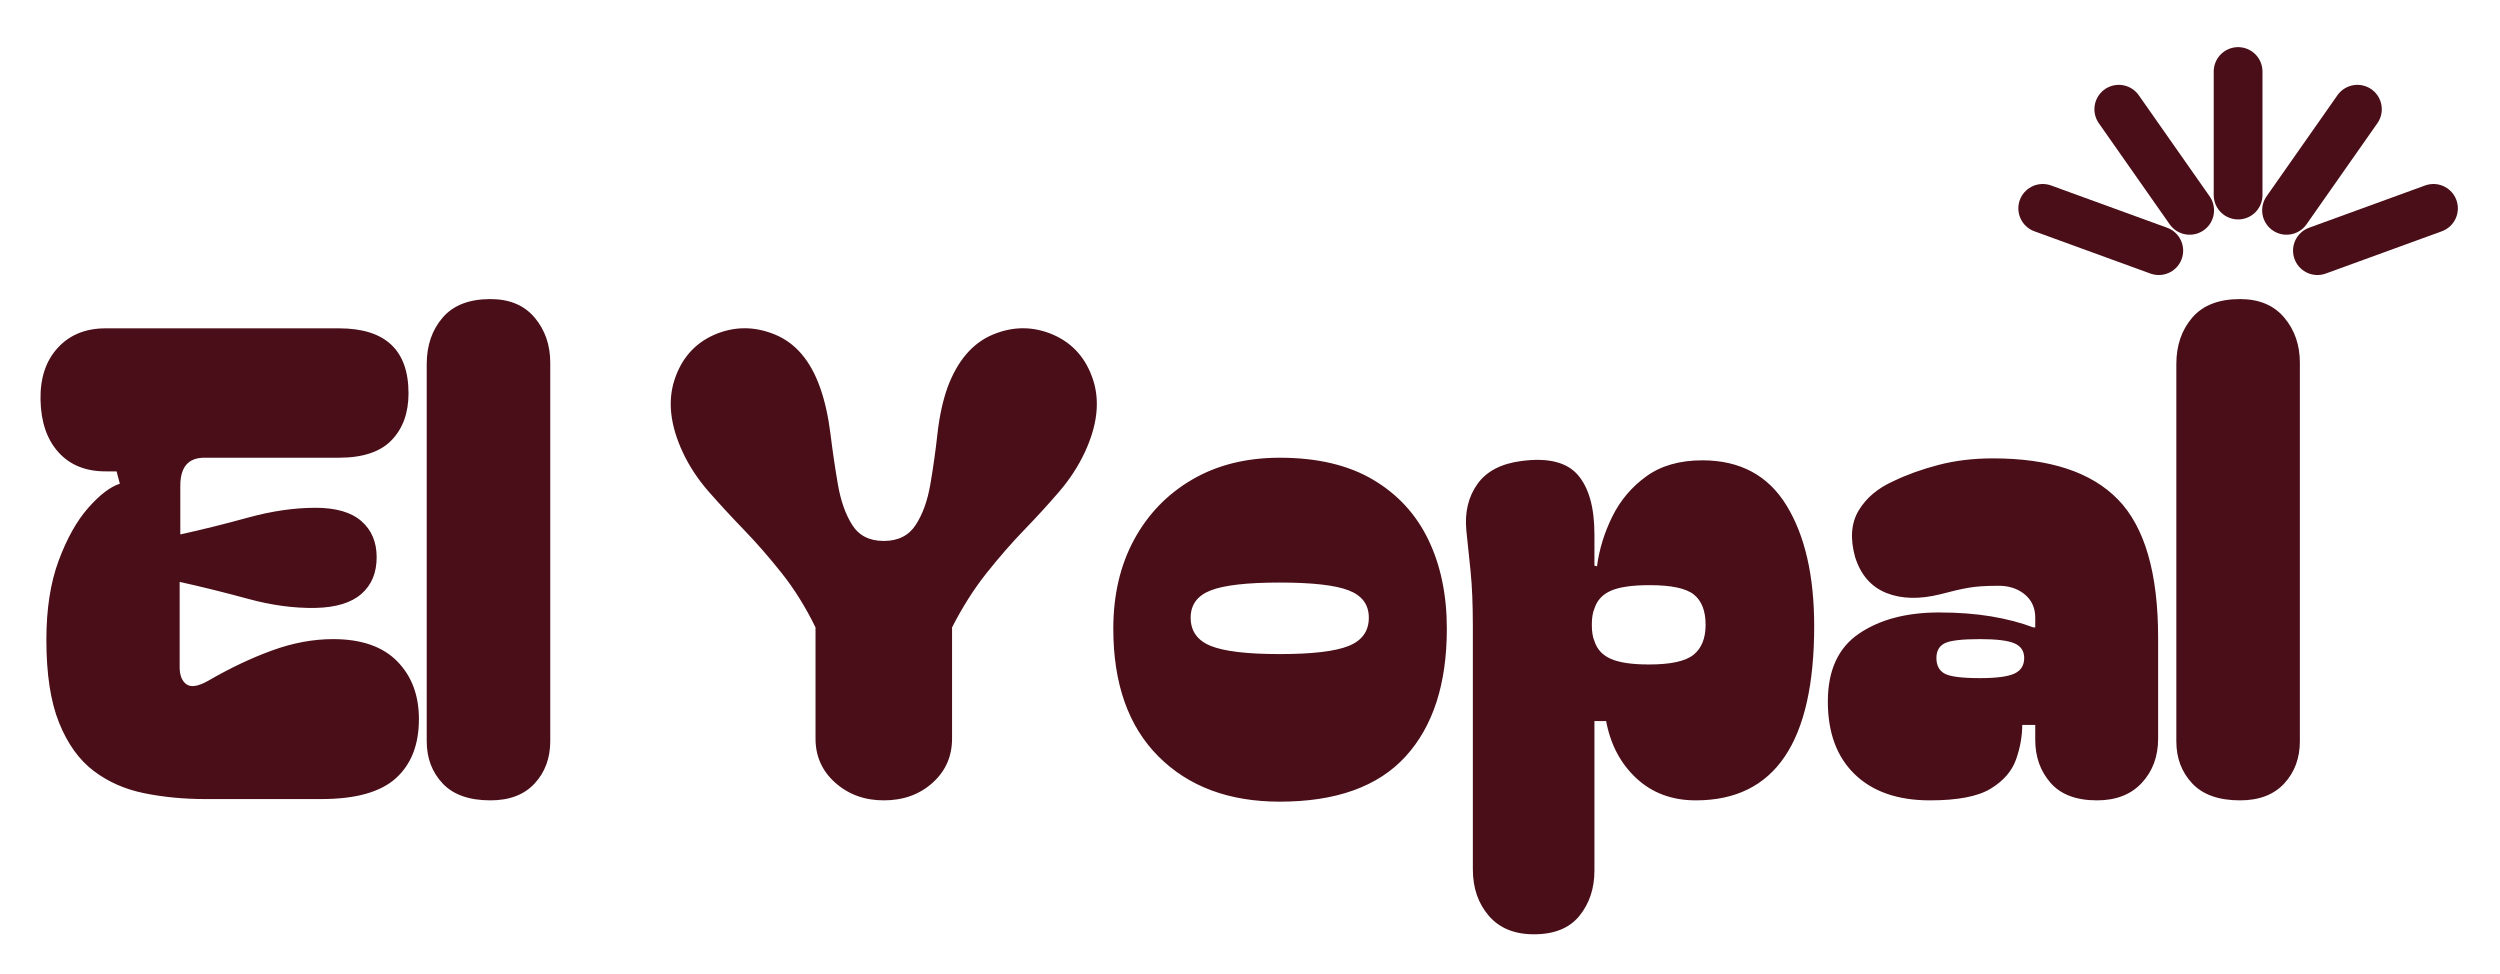
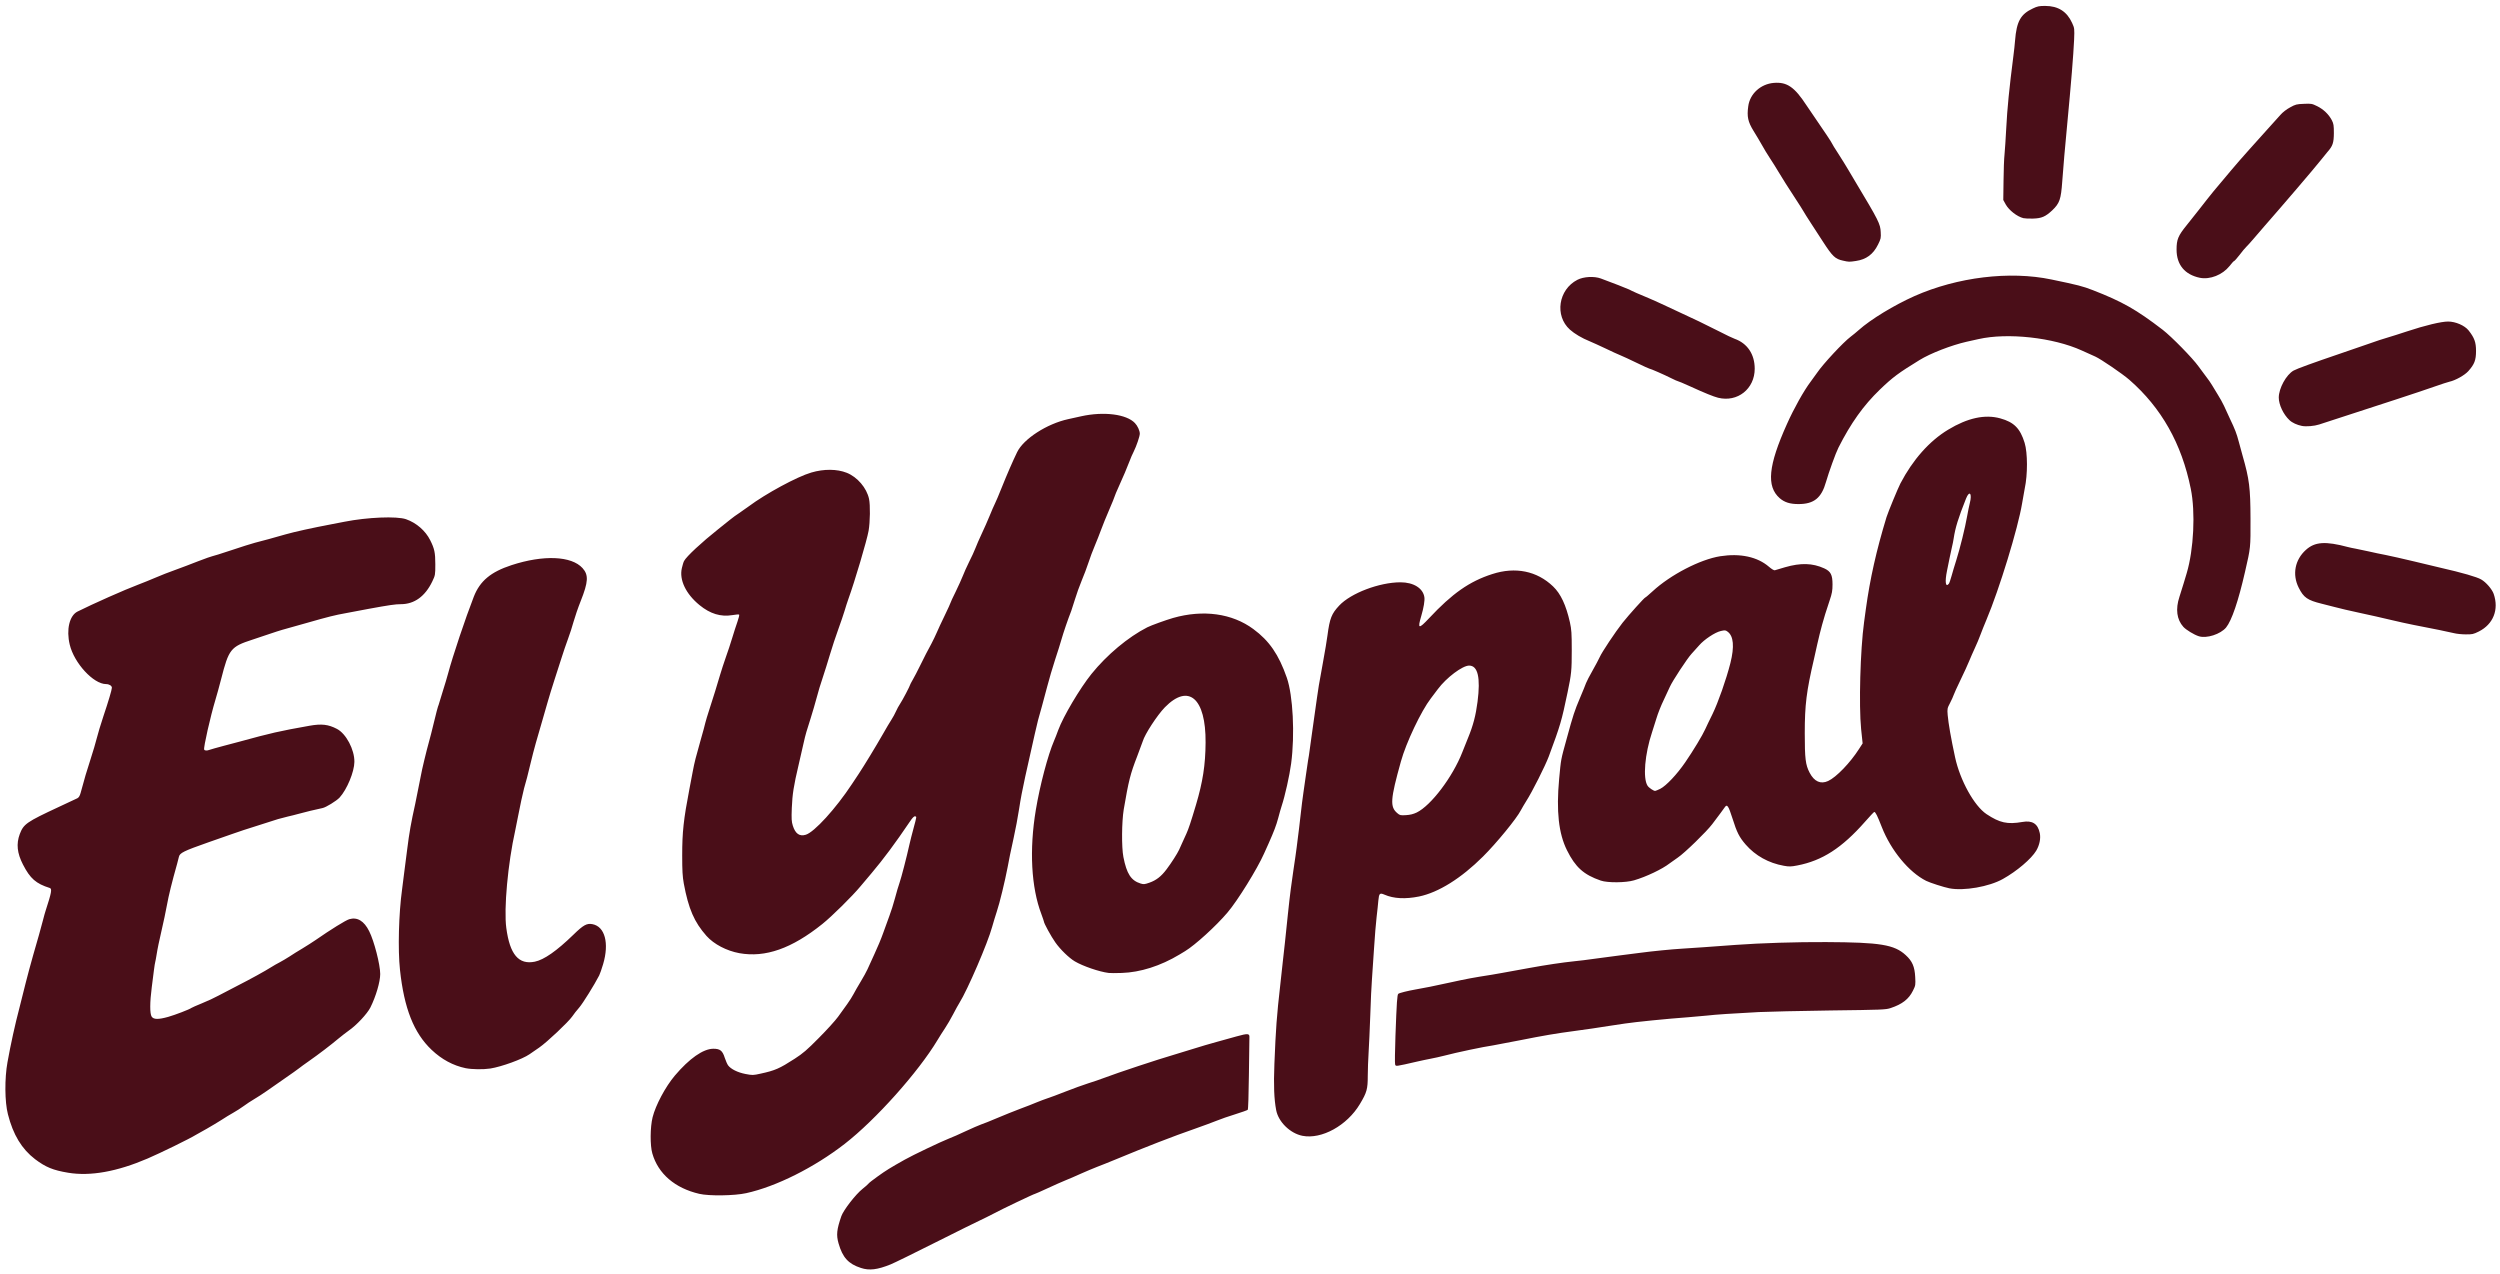
- <svg xmlns="http://www.w3.org/2000/svg" viewBox="-7.4 -246.2 768.1 299.4" width="768" height="299" role="img" aria-label="El Yopal">
-   <line x1="705.0" y1="-169.1" x2="740.7" y2="-182.1" stroke="#4A0E18" stroke-width="15" stroke-linecap="round" />
-   <line x1="695.5" y1="-181.5" x2="717.3" y2="-212.6" stroke="#4A0E18" stroke-width="15" stroke-linecap="round" />
-   <line x1="680.6" y1="-186.2" x2="680.6" y2="-224.2" stroke="#4A0E18" stroke-width="15" stroke-linecap="round" />
-   <line x1="665.7" y1="-181.5" x2="643.9" y2="-212.6" stroke="#4A0E18" stroke-width="15" stroke-linecap="round" />
-   <line x1="656.2" y1="-169.1" x2="620.5" y2="-182.1" stroke="#4A0E18" stroke-width="15" stroke-linecap="round" />
-   <path d="M55.2 -0.4Q45.4 -0.4 36.5 -2.2Q27.6 -4.0 20.9 -9.1Q14.2 -14.2 10.3 -23.9Q6.4 -33.6 6.4 -49.4Q6.4 -63.6 10.2 -73.8Q14.0 -84.0 19.3 -90.0Q24.6 -96.0 29.0 -97.4L28.0 -101.2H24.6Q15.4 -101.2 10.1 -107.1Q4.8 -113.0 4.6 -123.2Q4.4 -133.2 9.9 -139.2Q15.4 -145.2 24.6 -145.2H96.4Q117.8 -145.2 117.8 -125.2Q117.8 -116.2 112.6 -110.8Q107.4 -105.4 96.4 -105.4H55.0Q47.6 -105.4 47.6 -96.8V-81.8Q57.6 -84.0 68.5 -87.0Q79.4 -90.0 89.2 -90.0Q98.6 -90.0 103.3 -85.9Q108.0 -81.8 108.0 -74.8Q108.0 -67.6 103.3 -63.5Q98.6 -59.4 89.2 -59.2Q79.4 -59.0 68.4 -62.0Q57.4 -65.0 47.4 -67.2V-41.0Q47.4 -37.2 49.5 -35.7Q51.6 -34.2 56.2 -36.8Q66.2 -42.6 75.8 -46.1Q85.4 -49.6 94.6 -49.6Q107.6 -49.6 114.3 -42.8Q121.0 -36.0 121.0 -25.0Q121.0 -13.2 113.9 -6.8Q106.8 -0.4 91.0 -0.4ZM143.0 0.0Q133.2 0.0 128.3 -5.2Q123.4 -10.4 123.4 -18.2V-134.2Q123.4 -142.8 128.3 -148.5Q133.2 -154.2 143.0 -154.2Q151.8 -154.2 156.6 -148.5Q161.4 -142.8 161.4 -134.6V-18.2Q161.4 -10.4 156.6 -5.2Q151.8 0.0 143.0 0.0ZM202.2 -107.0Q196.4 -119.4 199.6 -129.3Q202.8 -139.2 211.8 -143.2Q221.0 -147.2 230.5 -143.3Q240.0 -139.4 244.4 -127.0Q246.6 -120.8 247.6 -112.7Q248.6 -104.6 249.9 -97.1Q251.2 -89.6 254.3 -84.7Q257.4 -79.8 264.0 -79.8Q270.6 -79.8 273.8 -84.7Q277.0 -89.6 278.3 -97.1Q279.6 -104.6 280.5 -112.7Q281.4 -120.8 283.6 -127.0Q288.2 -139.4 297.6 -143.3Q307.0 -147.2 316.2 -143.2Q325.2 -139.2 328.4 -129.3Q331.6 -119.4 325.8 -107.0Q322.8 -100.6 317.9 -94.9Q313.0 -89.2 307.2 -83.2Q301.4 -77.2 295.6 -69.9Q289.8 -62.6 285.0 -53.2V-19.0Q285.0 -10.8 279.0 -5.4Q273.0 0.0 264.0 0.0Q255.2 0.0 249.1 -5.4Q243.0 -10.8 243.0 -19.0V-53.2Q238.4 -62.6 232.6 -69.9Q226.8 -77.2 221.0 -83.2Q215.2 -89.2 210.2 -94.9Q205.2 -100.6 202.2 -107.0ZM385.8 0.4Q362.4 0.4 348.5 -13.5Q334.6 -27.4 334.6 -52.8Q334.6 -68.4 341.0 -80.2Q347.4 -92.0 358.9 -98.7Q370.4 -105.4 385.8 -105.4Q403.0 -105.4 414.4 -98.7Q425.8 -92.0 431.5 -80.2Q437.2 -68.4 437.2 -52.8Q437.2 -27.4 424.5 -13.5Q411.8 0.4 385.8 0.4ZM358.4 -56.2Q358.4 -50.0 364.6 -47.5Q370.8 -45.0 385.8 -45.0Q400.8 -45.0 407.0 -47.5Q413.2 -50.0 413.2 -56.2Q413.2 -62.2 407.0 -64.6Q400.8 -67.0 385.8 -67.0Q370.8 -67.0 364.6 -64.6Q358.4 -62.2 358.4 -56.2ZM513.8 0.0Q502.8 0.0 495.5 -6.8Q488.2 -13.6 486.2 -24.4H482.6V21.6Q482.6 29.8 478.0 35.5Q473.4 41.2 464.0 41.2Q455.0 41.2 450.1 35.5Q445.2 29.8 445.2 21.2V-53.6Q445.2 -63.6 444.5 -70.5Q443.8 -77.4 443.2 -83.0Q442.4 -91.4 446.6 -97.3Q450.8 -103.2 460.2 -104.4Q472.4 -106.0 477.5 -100.1Q482.6 -94.2 482.6 -81.8V-72.2L483.4 -72.0Q484.4 -79.8 488.1 -87.3Q491.8 -94.8 498.6 -99.7Q505.4 -104.6 515.8 -104.6Q533.2 -104.6 541.7 -90.7Q550.2 -76.8 550.2 -53.6Q550.2 0.0 513.8 0.0ZM481.8 -54.0Q481.8 -50.8 482.6 -49.0Q483.8 -45.2 487.7 -43.5Q491.6 -41.8 499.4 -41.8Q509.4 -41.8 513.1 -44.8Q516.8 -47.8 516.8 -54.0Q516.8 -60.4 513.2 -63.3Q509.6 -66.2 499.6 -66.2Q491.6 -66.2 487.7 -64.5Q483.8 -62.8 482.6 -59.0Q481.8 -57.2 481.8 -54.0ZM585.8 0.0Q571 0.0 562.7 -8.0Q554.4 -16.0 554.4 -30.4Q554.4 -44.8 564.0 -51.3Q573.6 -57.8 588.6 -57.8Q597.4 -57.8 604.6 -56.6Q611.8 -55.4 617.6 -53.2H618.2V-56.2Q618.2 -60.8 614.8 -63.5Q611.4 -66.2 606.2 -66.0Q601.2 -66.0 597.7 -65.4Q594.2 -64.8 589 -63.4Q579.4 -61.0 572.4 -63.8Q565.4 -66.6 562.8 -74.8Q560.4 -83.4 563.9 -89.2Q567.4 -95.0 574.6 -98.2Q580.8 -101.2 588.5 -103.2Q596.2 -105.2 605.2 -105.2Q631.4 -105.2 643.7 -92.5Q656 -79.8 656 -50.0V-19.0Q656 -10.8 651 -5.4Q646 0.0 637.2 0.0Q627.6 0.0 622.9 -5.4Q618.2 -10.8 618.2 -18.6V-23.2H614.2Q614.2 -18.0 612.3 -12.6Q610.4 -7.2 604.5 -3.6Q598.6 0.0 585.8 0.0ZM587.8 -43.8Q587.8 -40.4 590.3 -39.0Q592.8 -37.6 601.2 -37.6Q608.8 -37.6 611.8 -39.0Q614.8 -40.4 614.8 -43.8Q614.8 -47.0 611.8 -48.3Q608.8 -49.6 601.2 -49.6Q592.8 -49.6 590.3 -48.3Q587.8 -47.0 587.8 -43.8ZM681.2 0.0Q671.4 0.0 666.5 -5.2Q661.6 -10.4 661.6 -18.2V-134.2Q661.6 -142.8 666.5 -148.5Q671.4 -154.2 681.2 -154.2Q690 -154.2 694.8 -148.5Q699.6 -142.8 699.6 -134.6V-18.2Q699.6 -10.4 694.8 -5.2Q690 0.0 681.2 0.0Z" fill="#4A0E18" />
+ <svg xmlns="http://www.w3.org/2000/svg" viewBox="0 0 2972 1514" width="991" height="505" role="img" aria-label="El Yopal">
+   <path transform="translate(0.0 0.0) scale(1)" fill-rule="evenodd" fill="#4A0E18" d="M1023.5 1507.1C1008.6 1502.3 1001.7 1494.7 996.9 1478.0C994.0 1467.9 994.7 1461.4 1000.2 1445.5C1002.9 1438.0 1017.3 1419.5 1025.5 1413.0C1028.7 1410.5 1031.7 1407.8 1032.4 1406.9C1033.0 1406.0 1038.0 1402.1 1043.5 1398.2C1053.1 1391.3 1058.2 1388.1 1075.5 1378.4C1085.0 1373.0 1118.8 1356.9 1128.0 1353.3C1131.6 1352.0 1140.6 1348.0 1148.0 1344.5C1155.4 1341.0 1163.7 1337.5 1166.4 1336.5C1169.2 1335.6 1177.7 1332.2 1185.4 1328.9C1193.2 1325.6 1205.3 1320.7 1212.5 1318.0C1219.7 1315.3 1228.7 1311.9 1232.5 1310.2C1236.3 1308.6 1242.0 1306.5 1245.0 1305.5C1248.0 1304.6 1257.8 1300.9 1266.7 1297.4C1275.6 1293.9 1287.7 1289.5 1293.7 1287.6C1299.6 1285.8 1308.3 1282.8 1313.0 1281.0C1328.8 1275.0 1377.0 1259.0 1396.0 1253.5C1402.9 1251.5 1413.9 1248.1 1420.5 1246.0C1427.1 1243.9 1438.6 1240.5 1446.0 1238.5C1453.4 1236.5 1464.3 1233.5 1470.1 1231.8C1483.4 1228.1 1485.6 1228.2 1485.3 1233.0C1485.2 1234.9 1484.9 1254.9 1484.7 1277.3C1484.4 1301.4 1483.9 1318.5 1483.3 1319.1C1482.8 1319.6 1476.1 1322.0 1468.4 1324.4C1460.8 1326.7 1450.9 1330.2 1446.5 1332.0C1442.1 1333.8 1430.4 1338.1 1420.5 1341.6C1395.1 1350.4 1361.4 1363.5 1327.0 1377.8C1318.5 1381.3 1308.1 1385.5 1304.0 1387.0C1299.9 1388.6 1291.3 1392.2 1285.0 1395.0C1278.7 1397.9 1270.3 1401.5 1266.5 1403.0C1262.7 1404.5 1253.1 1408.8 1245.3 1412.4C1237.5 1416.0 1230.8 1419.0 1230.4 1419.0C1229.2 1419.0 1190.6 1437.4 1181.0 1442.6C1176.3 1445.1 1169.3 1448.5 1165.5 1450.3C1161.7 1452.0 1137.7 1463.9 1112.2 1476.7C1086.8 1489.5 1062.7 1501.3 1058.7 1502.9C1043.1 1509.2 1033.4 1510.4 1023.5 1507.1ZM831.4 1419.0C802.4 1412.3 782.4 1395.1 775.5 1371.0C772.7 1361.5 772.9 1339.6 775.8 1328.0C779.4 1313.6 791.0 1291.8 802.2 1278.5C819.6 1258.0 835.9 1246.6 848.0 1246.5C856.0 1246.5 858.9 1248.7 861.6 1257.3C862.8 1260.9 864.6 1265.0 865.6 1266.3C868.9 1270.7 876.9 1274.7 886.2 1276.5C894.6 1278.1 895.2 1278.1 904.2 1276.1C921.3 1272.4 926.6 1270.1 944.7 1258.4C954.6 1252.0 959.2 1248.1 973.5 1233.6C982.9 1224.2 993.1 1212.9 996.3 1208.5C999.4 1204.1 1004.3 1197.3 1007.1 1193.5C1009.9 1189.7 1013.3 1184.2 1014.7 1181.5C1016.1 1178.8 1019.9 1172.1 1023.2 1166.7C1026.4 1161.4 1030.0 1154.9 1031.2 1152.2C1032.3 1149.6 1036.1 1141.4 1039.5 1134.0C1043.0 1126.6 1047.7 1115.3 1049.9 1109.0C1052.1 1102.7 1055.5 1093.4 1057.4 1088.3C1059.3 1083.3 1062.3 1073.9 1064.0 1067.4C1065.7 1060.9 1068.1 1052.7 1069.4 1049.1C1071.5 1043.1 1077.7 1019.3 1081.3 1003.0C1082.1 999.4 1084.2 991.1 1086.0 984.5C1090.0 969.6 1089.8 970.7 1087.8 970.2C1086.6 970.0 1084.7 971.9 1081.5 976.7C1063.9 1002.7 1050.5 1020.7 1036.1 1037.8C1030.8 1044.1 1024.8 1051.2 1022.7 1053.7C1013.5 1064.8 988.8 1089.3 977.6 1098.2C941.2 1127.4 909.9 1138.4 879.0 1132.9C863.7 1130.1 848.7 1122.2 839.9 1112.4C825.3 1095.9 818.5 1080.2 812.9 1050.1C811.4 1041.7 811.0 1035.0 811.0 1016.6C811.0 988.9 812.6 974.1 819.6 937.6C821.0 930.5 822.7 921.3 823.5 917.1C825.6 905.8 827.3 899.4 832.8 880.0C835.6 870.4 838.1 860.9 838.5 859.0C838.9 857.1 841.2 849.6 843.5 842.5C848.6 826.8 852.0 815.8 855.9 802.5C857.5 797.0 860.7 787.3 862.9 781.0C865.2 774.7 868.6 764.3 870.5 758.0C872.4 751.7 875.2 743.0 876.7 738.8C878.2 734.6 879.1 730.8 878.7 730.4C878.4 730.0 874.7 730.3 870.6 731.0C856.9 733.3 844.3 729.5 831.6 719.1C815.3 705.8 807.3 689.0 810.6 675.1C811.4 671.7 812.5 667.9 813.2 666.7C816.0 661.3 834.1 644.5 854.0 628.7C858.7 624.9 865.0 619.9 868.0 617.5C871.0 615.0 875.8 611.6 878.6 609.8C881.3 608.0 886.5 604.3 890.1 601.7C910.2 586.7 947.6 566.4 964.5 561.5C979.4 557.1 995.0 557.2 1006.6 561.8C1019.2 566.8 1030.3 579.8 1033.1 592.8C1034.7 600.2 1034.4 620.3 1032.6 630.7C1030.6 642.1 1016.1 691.1 1008.5 712.0C1007.2 715.6 1005.2 721.9 1004.0 726.0C1002.8 730.1 999.4 740.0 996.5 748.0C993.6 756.0 989.1 769.5 986.6 778.0C984.1 786.5 980.2 798.9 978.0 805.5C975.7 812.1 972.5 822.7 970.9 829.0C969.2 835.3 966.1 846.1 963.9 853.0C961.8 859.9 959.3 867.5 958.6 870.0C957.8 872.5 956.2 879.0 955.0 884.5C953.8 890.0 951.3 901.0 949.4 909.0C943.5 934.0 942.0 943.8 941.3 960.1C940.8 973.4 941.0 976.5 942.5 981.3C945.5 990.9 950.5 994.4 957.9 992.1C968.0 989.1 993.6 961.0 1012.9 931.7C1014.8 928.8 1018.4 923.4 1021.0 919.5C1027.4 909.8 1041.1 887.3 1049.5 872.6C1053.3 865.9 1057.9 858.1 1059.7 855.4C1061.5 852.7 1063.9 848.2 1065.1 845.5C1066.3 842.7 1068.5 838.7 1070.0 836.5C1072.7 832.6 1082.0 814.8 1082.0 813.7C1082.0 813.4 1083.4 810.7 1085.1 807.8C1086.8 804.9 1090.9 797.1 1094.1 790.5C1100.3 778.0 1101.4 775.8 1107.4 764.7C1109.3 761.0 1112.2 755.2 1113.6 751.8C1115.0 748.4 1119.3 739.2 1123.1 731.4C1126.9 723.5 1130.0 716.8 1130.0 716.3C1130.0 715.9 1132.7 710.0 1136.1 703.2C1139.4 696.4 1143.2 688.0 1144.6 684.4C1145.9 680.9 1149.3 673.4 1152.1 667.7C1155.0 662.1 1158.3 654.8 1159.6 651.4C1160.8 648.1 1164.2 640.4 1167.0 634.4C1169.9 628.4 1174.1 618.7 1176.5 612.9C1178.8 607.1 1181.7 600.6 1182.8 598.4C1183.9 596.3 1187.5 587.8 1190.8 579.5C1197.0 564.0 1203.9 548.1 1209.1 537.4C1216.7 521.5 1244.6 503.5 1270.0 498.0C1271.9 497.5 1278.8 496.0 1285.4 494.6C1312.2 488.7 1339.2 492.1 1349.2 502.7C1352.3 505.9 1355.0 511.8 1355.0 515.3C1355.0 518.4 1351.0 530.1 1347.8 536.5C1346.4 539.2 1344.0 544.6 1342.6 548.5C1338.4 559.2 1336.6 563.5 1330.6 576.8C1327.5 583.6 1325.0 589.6 1325.0 590.1C1325.0 590.6 1322.1 597.7 1318.6 605.8C1315.1 613.9 1310.8 624.5 1309.0 629.5C1307.2 634.5 1303.8 643.0 1301.5 648.5C1299.1 654.0 1295.8 663.0 1294.0 668.5C1292.2 674.0 1288.6 683.7 1285.9 690.0C1283.3 696.3 1279.7 706.2 1278.0 712.0C1276.2 717.8 1274.2 724.1 1273.5 726.0C1269.5 736.1 1264.0 752.4 1262.0 759.5C1260.8 763.9 1257.3 774.9 1254.3 784.0C1251.3 793.1 1247.1 807.5 1244.9 816.0C1242.7 824.5 1239.9 835.1 1238.6 839.5C1234.7 852.9 1233.1 858.9 1230.1 872.5C1227.3 884.8 1225.8 891.3 1218.8 923.0C1215.4 938.7 1213.4 948.9 1211.5 961.5C1209.7 973.0 1207.6 984.0 1205.0 996.0C1200.9 1014.7 1199.9 1019.7 1197.9 1030.5C1194.7 1047.3 1188.3 1073.7 1185.0 1083.4C1183.4 1088.3 1180.9 1096.4 1179.5 1101.5C1174.4 1120.5 1150.1 1176.8 1140.6 1191.9C1139.3 1193.9 1136.0 1199.9 1133.2 1205.3C1130.4 1210.7 1126.0 1218.3 1123.3 1222.3C1120.7 1226.2 1116.7 1232.5 1114.5 1236.2C1091.8 1274.1 1041.0 1331.0 1004.3 1359.5C968.0 1387.7 922.6 1410.4 887.0 1418.2C873.1 1421.3 842.8 1421.7 831.4 1419.0ZM81.0 1393.9C63.0 1390.9 54.3 1387.3 41.7 1377.8C25.9 1365.7 15.6 1348.8 9.4 1324.3C5.6 1309.7 5.4 1281.6 8.9 1262.5C12.7 1241.3 17.8 1218.0 23.2 1197.5C25.3 1189.2 28.7 1176.0 30.6 1168.0C32.6 1160.0 36.6 1145.2 39.5 1135.0C45.7 1113.6 47.9 1105.8 51.0 1094.0C52.2 1089.3 53.6 1084.2 54.2 1082.5C61.2 1061.0 62.1 1056.3 59.2 1055.4C42.7 1050.2 35.9 1044.2 27.3 1027.5C20.3 1013.9 19.2 1002.9 23.5 991.3C28.1 979.3 31.4 977.0 70.0 959.0C80.7 954.0 90.6 949.4 92.0 948.7C93.7 947.8 94.8 946.0 95.8 942.5C99.9 927.0 103.5 914.9 107.9 901.5C110.6 893.2 113.8 882.5 115.0 877.5C116.2 872.5 119.8 860.6 123.0 851.0C128.8 833.8 133.0 819.7 133.0 817.3C133.0 815.0 129.8 813.0 126.1 813.0C111.1 813.0 88.1 788.0 82.9 766.1C78.6 748.2 82.6 731.6 92.1 726.8C110.0 717.8 149.0 700.5 164.0 694.9C169.8 692.7 179.2 688.9 185.0 686.4C190.8 683.9 201.1 679.8 208.0 677.4C214.9 674.9 227.4 670.2 235.7 666.9C244.1 663.7 251.6 661.0 252.3 661.0C253.1 661.0 263.1 657.8 274.6 654.0C286.1 650.1 298.9 646.1 303.0 645.0C312.3 642.7 325.1 639.1 339.5 635.0C350.0 632.0 371.7 627.2 394.0 623.0C399.8 621.9 406.8 620.6 409.5 620.0C436.8 614.6 471.8 613.2 482.7 617.0C495.0 621.3 505.8 630.7 511.4 641.9C516.5 652.0 517.5 656.8 517.5 670.5C517.5 683.3 517.4 683.6 513.9 691.0C505.4 708.7 492.6 718.0 476.6 718.0C470.0 718.0 462.6 719.1 438.0 723.6C427.8 725.5 415.9 727.7 411.5 728.6C398.1 731.0 390.5 732.9 365.0 740.2C351.5 744.0 338.2 747.8 335.5 748.5C332.8 749.3 326.4 751.3 321.5 753.0C316.6 754.7 306.9 757.9 300.0 760.2C274.2 768.6 272.0 771.4 262.9 807.0C260.7 815.5 257.6 826.8 256.0 832.0C250.2 851.2 241.8 888.3 242.7 890.8C243.3 892.2 245.9 892.4 249.3 891.1C250.7 890.6 258.0 888.5 265.6 886.5C273.3 884.5 281.8 882.2 284.5 881.5C322.5 871.1 331.5 869.0 368.1 862.5C382.3 860.0 390.3 860.9 400.6 866.3C411.4 871.9 421.5 890.9 421.3 905.5C421.2 917.2 412.5 938.3 403.7 947.9C400.0 951.9 387.3 959.7 383.3 960.4C378.4 961.3 359.8 965.8 354.0 967.5C351.5 968.2 346.1 969.6 342.0 970.5C337.9 971.5 332.7 972.8 330.5 973.5C328.3 974.2 317.7 977.6 307.0 981.0C296.3 984.3 282.3 988.9 276.0 991.2C269.7 993.4 257.1 997.8 248.0 1001.0C218.1 1011.5 213.8 1013.7 212.7 1018.3C212.5 1019.5 211.5 1023.2 210.6 1026.5C204.3 1048.8 200.5 1064.3 198.5 1075.5C197.7 1079.9 196.4 1086.4 195.6 1090.0C193.8 1097.9 190.5 1113.0 188.4 1122.5C187.6 1126.3 186.5 1132.2 186.0 1135.6C185.5 1139.0 184.8 1142.3 184.6 1143.1C184.3 1143.9 183.6 1148.3 183.0 1153.0C182.4 1157.7 181.2 1166.9 180.4 1173.5C178.1 1191.1 178.0 1204.9 180.3 1208.3C182.6 1211.8 188.2 1211.9 200.0 1208.6C208.1 1206.3 225.4 1199.7 227.5 1198.0C228.1 1197.5 233.7 1195.1 240.0 1192.5C246.3 1190.0 255.3 1185.8 260.0 1183.2C264.7 1180.7 274.4 1175.6 281.5 1172.0C298.0 1163.6 315.2 1154.1 322.1 1149.7C325.1 1147.8 329.8 1145.1 332.6 1143.7C335.3 1142.3 340.5 1139.2 344.1 1136.9C347.6 1134.5 354.6 1130.2 359.5 1127.3C364.4 1124.3 371.4 1119.9 375.0 1117.4C393.3 1104.7 410.9 1093.8 415.2 1092.5C424.7 1089.7 432.8 1094.5 438.9 1106.8C444.8 1118.5 452.0 1146.5 452.0 1157.7C452.0 1166.9 446.9 1184.3 440.3 1197.5C436.4 1205.1 423.8 1218.6 414.5 1225.0C411.8 1226.9 406.4 1231.1 402.5 1234.3C393.1 1242.2 378.8 1253.1 367.5 1261.0C362.4 1264.6 356.9 1268.5 355.4 1269.8C353.8 1271.1 346.2 1276.5 338.5 1281.8C330.8 1287.2 321.1 1293.9 317.0 1296.8C312.9 1299.7 306.4 1303.9 302.5 1306.2C298.6 1308.5 292.8 1312.3 289.6 1314.7C286.3 1317.1 280.7 1320.7 277.1 1322.7C273.5 1324.7 267.4 1328.4 263.5 1331.0C259.6 1333.5 251.8 1338.2 246.0 1341.5C240.2 1344.7 234.4 1348.0 233.0 1348.8C225.6 1353.4 191.1 1370.3 175.5 1377.0C139.1 1392.6 107.5 1398.3 81.0 1393.9ZM1548.3 1350.0C1533.7 1347.1 1519.7 1333.4 1517.1 1319.4C1514.6 1306.1 1514.0 1290.2 1515.0 1264.6C1516.7 1222.4 1517.7 1208.1 1522.1 1169.5C1523.1 1160.2 1524.5 1148.2 1525.0 1143.0C1525.6 1137.8 1526.7 1127.7 1527.5 1120.5C1528.3 1113.3 1529.9 1098.3 1531.0 1087.0C1532.2 1075.7 1533.7 1062.0 1534.5 1056.5C1535.3 1051.0 1536.7 1041.3 1537.5 1035.0C1538.4 1028.7 1539.5 1021.0 1540.0 1018.0C1540.5 1015.0 1541.1 1010.0 1541.5 1007.0C1541.8 1004.0 1542.5 998.6 1543.0 995.0C1543.5 991.4 1544.9 980.2 1546.0 970.0C1547.1 959.8 1548.7 947.2 1549.5 942.0C1550.3 936.8 1551.6 927.3 1552.5 921.0C1553.3 914.7 1554.5 907.0 1555.0 903.9C1555.6 900.9 1556.5 895.0 1557.0 890.9C1557.6 886.8 1558.6 879.0 1559.4 873.5C1561.8 856.7 1564.0 841.0 1565.6 829.5C1566.9 819.6 1567.9 813.7 1572.6 788.0C1575.5 772.0 1577.1 762.5 1578.1 755.1C1580.8 734.7 1583.0 729.3 1592.1 719.6C1605.9 704.9 1639.8 692.0 1664.9 692.0C1680.4 692.0 1691.7 699.0 1693.3 709.7C1693.9 713.6 1692.5 722.2 1689.6 732.0C1685.0 747.6 1686.4 748.0 1698.8 734.8C1726.5 705.2 1746.9 690.9 1774.0 682.2C1801.5 673.3 1827.1 678.5 1846.3 696.9C1855.4 705.6 1861.7 719.1 1866.3 739.5C1868.2 748.3 1868.5 752.3 1868.5 773.0C1868.5 796.7 1868.1 801.1 1863.5 823.0C1856.4 857.1 1855.0 861.8 1841.2 899.0C1837.0 910.2 1821.5 941.1 1814.4 952.1C1812.1 955.8 1809.2 960.7 1808.0 963.0C1803.1 972.7 1779.0 1002.1 1763.0 1018.0C1737.0 1043.9 1710.1 1060.7 1687.0 1065.5C1670.7 1068.8 1656.8 1068.1 1645.8 1063.3C1640.3 1060.9 1639.4 1061.8 1638.6 1070.2C1638.3 1074.2 1637.3 1083.1 1636.5 1090.0C1635.7 1096.9 1634.3 1113.3 1633.5 1126.5C1632.6 1139.7 1631.5 1156.3 1631.0 1163.5C1630.4 1170.7 1629.5 1190.0 1629.0 1206.5C1628.4 1223.0 1627.5 1243.0 1627.0 1251.0C1626.5 1259.0 1626.0 1271.5 1626.0 1278.8C1626.0 1294.5 1624.9 1298.5 1616.6 1312.3C1601.4 1337.8 1571.1 1354.5 1548.3 1350.0ZM553.5 1269.6C538.7 1266.5 525.1 1259.2 513.1 1247.8C492.0 1227.8 480.4 1198.6 475.5 1152.7C472.9 1128.8 474.0 1085.9 478.0 1057.0C478.5 1052.9 479.6 1044.3 480.4 1038.0C481.2 1031.7 482.8 1019.1 484.0 1010.0C486.6 989.1 488.7 977.6 493.6 955.5C494.3 952.2 495.6 945.7 496.5 941.0C497.4 936.3 498.5 930.9 498.9 929.0C499.4 927.1 500.1 923.5 500.5 921.0C501.3 915.8 507.1 891.7 510.0 881.5C511.1 877.6 513.9 866.9 516.1 857.5C518.4 848.1 520.4 840.1 520.7 839.7C521.0 839.2 521.8 836.7 522.5 834.2C523.2 831.6 525.2 825.0 527.0 819.5C528.8 814.0 531.3 805.5 532.6 800.7C538.2 779.7 553.4 734.4 563.3 709.0C570.6 690.4 583.4 679.7 608.1 671.6C646.0 659.2 679.4 660.6 692.5 675.1C699.9 683.3 699.4 691.5 690.3 714.4C687.2 722.1 683.5 733.1 681.9 738.7C680.4 744.4 677.3 753.8 675.1 759.7C672.9 765.7 669.7 775.0 668.0 780.5C666.2 786.0 662.4 798.1 659.3 807.5C656.3 816.9 652.5 829.0 651.0 834.5C649.4 840.0 646.8 849.2 645.1 855.0C639.2 874.7 633.9 893.8 631.5 904.1C630.2 909.8 628.0 918.8 626.6 924.0C625.1 929.2 623.5 935.1 623.0 937.0C621.5 942.8 618.2 957.8 616.0 969.5C614.9 975.5 613.3 983.4 612.5 987.0C603.8 1025.9 598.8 1080.2 601.9 1103.0C606.1 1134.5 616.6 1146.9 635.8 1143.0C646.8 1140.7 661.7 1130.3 681.6 1111.0C693.5 1099.4 697.6 1097.1 704.3 1098.4C719.1 1101.2 724.4 1120.9 717.0 1145.9C715.3 1151.6 713.2 1157.7 712.3 1159.4C706.6 1170.5 692.9 1192.5 688.6 1197.5C685.7 1200.8 681.9 1205.6 680.2 1208.2C675.8 1214.6 650.2 1238.8 641.0 1245.1C636.9 1248.0 631.6 1251.6 629.4 1253.1C620.8 1259.0 596.5 1267.8 583.0 1270.0C574.5 1271.3 561.0 1271.1 553.5 1269.6ZM1658.5 1265.0C1658.1 1263.8 1658.3 1248.8 1658.9 1231.7C1660.4 1190.2 1661.0 1182.3 1662.3 1181.2C1663.7 1180.1 1673.9 1177.6 1682.5 1176.1C1694.3 1174.1 1703.8 1172.1 1725.0 1167.5C1743.6 1163.4 1751.1 1162.0 1773.5 1158.5C1775.7 1158.1 1781.1 1157.2 1785.5 1156.4C1801.5 1153.5 1810.6 1151.9 1818.0 1150.5C1837.6 1146.9 1857.8 1143.9 1871.5 1142.5C1877.8 1141.9 1884.4 1141.1 1902.5 1138.6C1908.5 1137.7 1919.1 1136.4 1926.0 1135.5C1932.9 1134.7 1943.5 1133.3 1949.5 1132.5C1963.5 1130.6 1987.8 1128.2 2000.0 1127.5C2009.3 1127.0 2036.9 1125.0 2064.0 1123.0C2092.8 1120.9 2136.0 1119.5 2170.8 1119.7C2235.2 1120.0 2251.9 1122.7 2265.5 1135.2C2273.3 1142.3 2276.2 1148.9 2276.8 1161.3C2277.3 1170.7 2277.2 1171.3 2274.1 1177.5C2269.2 1187.5 2261.3 1193.6 2247.7 1198.1C2241.8 1200.1 2238.2 1200.2 2176.0 1201.0C2140.0 1201.5 2101.7 1202.4 2091.0 1202.9C2059.0 1204.6 2039.0 1205.9 2030.0 1207.0C2025.3 1207.5 2015.2 1208.4 2007.5 1209.0C1980.2 1211.0 1944.9 1214.6 1932.0 1216.5C1926.8 1217.3 1917.8 1218.6 1912.0 1219.5C1906.2 1220.4 1897.5 1221.7 1892.5 1222.5C1887.5 1223.3 1877.9 1224.6 1871.0 1225.5C1850.5 1228.2 1835.0 1230.8 1806.5 1236.5C1791.7 1239.4 1777.5 1242.1 1775.0 1242.5C1763.3 1244.2 1732.3 1250.7 1716.3 1254.9C1712.0 1256.0 1704.9 1257.6 1700.5 1258.4C1696.1 1259.3 1689.5 1260.6 1685.8 1261.5C1657.9 1267.9 1659.4 1267.7 1658.5 1265.0ZM1318.0 1156.4C1306.8 1155.0 1287.3 1148.3 1277.7 1142.6C1270.8 1138.5 1260.4 1128.4 1254.6 1120.1C1249.6 1113.1 1241.0 1097.3 1241.0 1095.3C1241.0 1094.9 1239.6 1090.9 1238.0 1086.5C1225.9 1054.7 1223.5 1010.0 1231.4 962.5C1236.2 933.6 1245.8 897.1 1253.1 880.3C1254.3 877.6 1256.5 871.9 1258.1 867.5C1264.1 851.3 1283.7 818.2 1297.5 801.0C1315.8 778.3 1341.1 757.1 1363.9 745.5C1368.7 743.1 1385.9 736.9 1394.5 734.4C1430.3 724.2 1464.7 728.9 1490.0 747.6C1508.9 761.5 1520.2 777.9 1529.8 805.5C1537.1 826.6 1539.5 872.8 1534.9 907.5C1533.0 921.8 1527.6 946.0 1523.6 958.0C1522.8 960.5 1520.9 966.9 1519.5 972.4C1517.1 981.3 1514.6 987.8 1508.1 1002.5C1506.8 1005.2 1504.4 1010.6 1502.7 1014.5C1494.7 1032.6 1471.2 1070.6 1459.3 1084.5C1445.7 1100.6 1420.7 1123.3 1408.8 1130.5C1406.1 1132.2 1403.1 1134.0 1402.2 1134.5C1379.6 1148.1 1355.5 1155.7 1333.6 1156.4C1326.9 1156.7 1319.9 1156.6 1318.0 1156.4ZM2317.5 1055.8C2310.9 1054.5 2294.4 1049.2 2289.8 1046.9C2269.3 1036.6 2248.0 1010.8 2237.1 983.0C2231.7 969.2 2229.6 965.0 2228.1 965.0C2227.7 965.0 2222.7 970.3 2217.0 976.8C2189.7 1007.8 2166.3 1022.9 2136.7 1028.6C2129.1 1030.1 2126.9 1030.1 2120.7 1029.0C2102.6 1025.8 2086.8 1017.0 2075.3 1003.8C2067.7 995.0 2064.8 989.4 2059.6 972.8C2054.8 957.7 2053.2 955.4 2050.5 959.3C2048.8 961.8 2043.3 969.2 2035.5 979.5C2028.9 988.3 2002.6 1013.9 1994.5 1019.3C1991.2 1021.5 1986.9 1024.6 1984.9 1026.1C1976.2 1032.9 1957.2 1042.0 1942.5 1046.3C1932.8 1049.2 1911.1 1049.4 1903.0 1046.6C1882.7 1039.6 1872.9 1030.8 1862.8 1010.5C1852.9 990.6 1850.0 964.1 1853.5 925.8C1855.8 901.5 1855.3 903.9 1862.6 877.5C1870.2 849.6 1871.9 844.6 1878.2 829.7C1881.5 821.9 1884.8 813.9 1885.5 811.8C1886.2 809.8 1889.7 803.1 1893.3 796.8C1896.8 790.6 1900.6 783.5 1901.7 781.0C1904.2 775.2 1920.4 750.9 1928.9 740.1C1936.3 730.8 1955.0 710.0 1956.0 710.0C1956.4 710.0 1960.2 706.7 1964.6 702.7C1985.8 683.1 2021.1 664.8 2045.0 661.0C2068.8 657.3 2089.2 661.7 2102.9 673.5C2106.0 676.2 2109.0 678.0 2109.9 677.7C2110.8 677.4 2116.2 675.8 2122.0 674.1C2140.7 668.7 2154.7 669.1 2168.6 675.4C2176.4 679.0 2178.5 683.1 2178.5 694.5C2178.5 702.0 2177.9 705.2 2175.1 713.5C2169.7 729.9 2169.3 731.1 2166.1 742.5C2164.4 748.5 2161.9 758.9 2160.4 765.5C2159.0 772.1 2157.2 780.0 2156.5 783.0C2147.5 821.5 2145.5 837.7 2145.5 871.5C2145.5 901.8 2146.4 909.0 2151.3 918.4C2156.8 928.9 2164.4 932.3 2173.3 928.2C2182.9 923.8 2199.6 906.5 2210.1 890.0L2214.3 883.5L2212.5 866.5C2209.7 838.4 2211.5 772.2 2216.0 739.5C2216.6 735.1 2217.5 728.1 2218.1 724.0C2223.1 687.6 2230.6 654.2 2242.7 614.5C2244.5 608.7 2256.2 580.3 2259.2 574.5C2274.0 546.2 2293.7 524.0 2315.9 510.6C2339.2 496.5 2359.7 492.1 2377.9 497.1C2394.2 501.6 2401.6 509.0 2406.9 526.3C2410.5 538.1 2410.6 563.9 2407.0 580.5C2406.5 582.7 2405.2 590.6 2403.9 598.0C2399.1 627.5 2376.7 700.5 2361.5 736.5C2359.0 742.5 2355.7 750.6 2354.3 754.5C2352.9 758.4 2350.0 765.3 2347.8 770.0C2345.6 774.7 2342.6 781.6 2341.0 785.5C2339.5 789.4 2334.8 799.5 2330.7 808.0C2326.6 816.5 2322.9 824.6 2322.5 826.0C2322.1 827.4 2320.2 831.6 2318.3 835.3C2314.9 841.8 2314.8 842.3 2315.4 849.8C2316.3 859.9 2319.3 877.3 2324.2 900.0C2330.1 927.4 2346.9 957.8 2361.6 967.6C2377.3 978.0 2386.4 980.0 2404.2 976.9C2416.1 974.8 2422.6 979.0 2424.9 990.2C2426.2 996.5 2424.6 1004.3 2420.7 1011.0C2414.9 1020.7 2397.7 1035.4 2381.0 1044.7C2364.6 1053.9 2334.7 1059.1 2317.5 1055.8ZM1366.4 1049.1C1374.6 1046.2 1380.4 1041.7 1386.8 1033.2C1392.6 1025.5 1399.5 1014.7 1401.7 1010.0C1402.3 1008.6 1404.0 1005.0 1405.3 1002.0C1406.7 999.0 1409.0 993.9 1410.4 990.8C1412.9 985.3 1415.6 977.3 1421.8 956.5C1429.9 929.2 1433.0 909.3 1433.2 882.5C1433.6 829.7 1413.0 811.8 1384.8 840.6C1375.6 850.1 1360.9 872.7 1358.5 881.0C1358.1 882.4 1355.1 890.4 1351.9 898.8C1343.8 919.6 1341.7 927.9 1335.9 962.0C1333.5 976.7 1333.2 1006.8 1335.5 1018.6C1339.4 1038.5 1344.6 1046.6 1356.0 1050.1C1359.8 1051.2 1360.6 1051.1 1366.4 1049.1ZM1684.1 965.7C1701.1 957.5 1726.9 923.5 1738.4 894.0C1740.5 888.8 1743.5 881.1 1745.2 877.0C1751.3 862.2 1754.4 850.3 1756.5 834.0C1760.2 805.3 1756.9 791.0 1746.5 791.0C1738.6 791.0 1719.5 805.3 1709.3 819.0C1706.6 822.6 1702.9 827.5 1701.0 830.0C1689.5 844.9 1671.5 882.8 1665.4 905.0C1652.8 950.2 1652.2 959.0 1661.2 966.5C1664.1 969.0 1664.9 969.2 1671.4 968.8C1676.4 968.5 1680.1 967.6 1684.1 965.7ZM1973.7 937.5C1980.7 934.0 1993.7 920.2 2003.4 906.0C2012.9 892.2 2024.1 873.6 2027.2 866.6C2028.5 863.8 2032.3 855.6 2035.9 848.5C2042.5 834.9 2052.1 807.7 2057.1 788.0C2062.0 768.4 2060.9 755.9 2053.8 750.7C2051.3 748.8 2050.6 748.8 2045.7 749.9C2038.9 751.4 2025.9 760.0 2019.9 767.0C2017.5 769.8 2013.4 774.3 2010.9 777.0C2005.8 782.5 1988.0 809.6 1985.1 816.3C1984.1 818.6 1980.8 825.7 1977.8 832.0C1974.7 838.3 1970.8 848.2 1969.1 854.0C1967.3 859.8 1965.0 867.0 1964.0 870.1C1955.3 896.2 1952.9 925.0 1958.6 933.8C1960.1 936.2 1965.7 940.0 1967.6 940.0C1968.1 940.0 1970.9 938.9 1973.7 937.5ZM2613.9 756.1C2608.2 754.3 2598.8 748.5 2595.6 745.0C2587.7 736.2 2586.1 723.9 2590.9 709.3C2592.5 704.4 2594.8 697.1 2596.0 693.0C2597.2 688.9 2598.8 683.5 2599.6 681.0C2607.9 653.0 2610.1 608.7 2604.4 580.8C2593.6 527.2 2569.5 484.5 2531.3 451.2C2523.0 444.0 2497.6 426.7 2491.0 423.7C2488.5 422.6 2481.2 419.3 2474.8 416.4C2440.9 401.0 2386.7 395.0 2351.9 402.9C2349.5 403.5 2343.2 404.9 2338.0 406.0C2319.9 410.1 2294.8 419.8 2281.9 427.8C2256.7 443.3 2250.2 448.1 2234.8 462.9C2215.3 481.7 2200.3 502.7 2185.5 532.0C2182.4 538.0 2174.0 561.4 2170.8 572.5C2165.4 591.8 2156.4 599.0 2138.0 599.0C2127.9 599.0 2121.4 596.9 2115.7 592.0C2099.7 577.9 2102.1 553.3 2124.3 503.9C2132.5 485.5 2144.4 464.2 2152.5 453.5C2155.3 449.6 2158.8 444.9 2160.1 443.0C2167.2 432.5 2191.2 406.7 2200.1 400.0C2202.7 398.1 2207.0 394.5 2209.6 392.2C2223.9 379.4 2251.6 362.6 2276.0 351.7C2326.9 329.2 2389.1 321.6 2438.7 332.0C2470.4 338.6 2475.9 340.0 2488.0 344.7C2522.9 358.3 2539.6 367.7 2571.0 391.8C2581.5 399.9 2606.5 425.4 2613.5 435.2C2616.8 439.8 2621.0 445.5 2623.0 448.0C2625.0 450.5 2628.0 454.8 2629.6 457.5C2631.1 460.2 2634.4 465.5 2636.7 469.2C2639.1 472.9 2642.3 478.8 2643.9 482.2C2645.4 485.7 2648.5 492.3 2650.7 497.0C2657.2 510.6 2658.8 514.9 2661.5 525.0C2662.9 530.2 2664.9 537.6 2666.0 541.5C2674.0 569.4 2675.3 579.7 2675.4 616.5C2675.5 651.2 2675.6 650.4 2668.9 679.5C2660.9 714.5 2653.1 737.4 2646.4 745.7C2639.8 753.7 2623.1 759.1 2613.9 756.1ZM2917.5 752.5C2912.4 751.2 2891.9 747.0 2869.0 742.6C2862.1 741.2 2850.9 738.8 2844.0 737.1C2831.1 734.0 2817.6 731.0 2805.5 728.4C2793.9 725.9 2780.8 722.9 2775.5 721.4C2772.8 720.7 2765.9 718.9 2760.2 717.5C2743.1 713.3 2738.6 710.2 2732.7 698.4C2724.8 682.7 2728.2 665.2 2741.2 653.5C2751.9 643.8 2764.4 642.9 2791.3 650.1C2793.5 650.7 2797.5 651.5 2800.3 652.0C2803.2 652.5 2810.2 654.0 2816.0 655.3C2821.8 656.7 2830.8 658.5 2836.0 659.5C2841.2 660.5 2856.5 664.0 2870.0 667.2C2883.5 670.4 2897.2 673.7 2900.5 674.5C2927.6 680.7 2944.4 685.6 2949.6 688.6C2955.4 691.9 2962.5 700.1 2964.5 705.8C2970.9 724.4 2964.1 741.8 2946.8 750.5C2940.3 753.7 2939.1 754.0 2931.1 753.9C2926.4 753.9 2920.2 753.2 2917.5 752.5ZM2316.8 693.7C2317.4 693.0 2318.8 688.8 2320.0 684.5C2321.2 680.1 2323.7 671.7 2325.6 665.8C2329.9 652.3 2336.3 626.5 2338.5 613.5C2339.5 608.0 2340.9 601.0 2341.7 597.9C2344.7 586.3 2341.3 582.2 2337.2 592.5C2327.9 615.9 2324.5 626.9 2322.5 640.0C2322.2 642.5 2321.2 647.0 2320.5 650.0C2319.8 653.0 2318.5 658.9 2317.7 663.0C2316.8 667.1 2315.4 674.0 2314.6 678.3C2311.9 691.6 2312.9 698.5 2316.8 693.7ZM2736.5 506.1C2730.8 505.0 2724.9 502.3 2721.7 499.2C2714.5 492.5 2709.0 480.8 2709.0 472.4C2709.0 461.4 2717.9 445.2 2726.6 440.3C2730.7 438.0 2750.1 431.0 2781.5 420.3C2791.9 416.8 2807.2 411.5 2815.5 408.6C2823.8 405.6 2834.1 402.2 2838.5 401.0C2842.9 399.7 2853.2 396.5 2861.5 393.7C2882.9 386.6 2902.1 382.0 2910.3 382.0C2919.2 382.0 2930.0 386.7 2934.7 392.6C2941.6 401.4 2943.5 406.6 2943.5 417.0C2943.5 428.0 2941.6 432.8 2934.3 441.0C2929.9 445.9 2918.9 452.0 2912.0 453.5C2910.1 453.9 2902.2 456.5 2894.5 459.2C2886.8 461.9 2866.1 468.9 2848.5 474.6C2807.7 488.0 2762.8 502.6 2757.0 504.4C2751.2 506.3 2741.6 507.1 2736.5 506.1ZM2042.5 472.6C2037.0 471.2 2027.0 467.2 2008.2 458.6C2001.4 455.5 1995.4 453.0 1994.9 453.0C1994.4 453.0 1990.8 451.4 1986.8 449.4C1978.5 445.2 1962.0 438.0 1960.8 438.0C1960.3 438.0 1953.5 434.9 1945.7 431.1C1937.9 427.3 1929.2 423.3 1926.5 422.2C1923.7 421.1 1915.8 417.5 1908.8 414.1C1901.8 410.8 1893.3 406.9 1889.9 405.5C1880.7 401.8 1871.9 396.6 1866.3 391.6C1847.9 375.1 1852.6 344.0 1875.2 332.4C1882.6 328.6 1895.0 327.9 1903.0 330.8C1915.6 335.4 1935.0 343.0 1936.7 343.9C1939.1 345.3 1950.7 350.5 1959.5 354.0C1963.3 355.6 1971.7 359.3 1978.0 362.3C1984.3 365.3 1992.6 369.2 1996.4 370.9C2009.7 376.9 2029.7 386.5 2043.9 393.8C2051.8 397.9 2060.0 401.8 2062.1 402.5C2077.3 407.9 2086.0 420.9 2086.0 438.1C2086.0 462.1 2065.5 478.3 2042.5 472.6ZM2615.2 330.0C2597.3 326.3 2587.5 314.5 2587.5 296.5C2587.5 284.5 2589.3 280.1 2599.5 267.5C2604.0 261.9 2610.6 253.6 2614.1 249.1C2629.8 229.0 2631.8 226.5 2652.5 202.1C2657.4 196.3 2661.7 191.3 2662.0 191.0C2662.3 190.7 2667.5 184.9 2673.5 178.0C2679.6 171.1 2689.5 160.1 2695.5 153.5C2701.6 146.9 2708.5 139.2 2711.0 136.3C2713.7 133.2 2718.2 129.7 2722.5 127.4C2728.8 123.9 2730.2 123.5 2738.8 123.2C2747.6 122.8 2748.4 122.9 2754.7 126.0C2762.2 129.7 2768.5 135.8 2772.1 142.7C2774.2 146.9 2774.5 148.8 2774.5 158.0C2774.4 169.6 2773.2 173.3 2766.8 180.5C2765.1 182.5 2761.6 186.8 2759.1 190.0C2752.4 198.6 2712.2 245.6 2691.8 268.8C2688.0 273.1 2682.2 279.8 2678.8 283.9C2675.3 288.0 2671.4 292.3 2670.2 293.4C2668.9 294.6 2665.4 298.8 2662.4 302.8C2659.3 306.7 2656.5 310.0 2656.0 310.0C2655.5 310.0 2653.0 312.7 2650.4 316.1C2642.1 326.5 2627.3 332.4 2615.2 330.0ZM2190.9 309.6C2181.7 307.6 2178.6 304.8 2167.1 287.0C2163.3 281.2 2156.9 271.3 2152.8 265.0C2148.7 258.7 2144.7 252.4 2144.0 251.0C2143.3 249.6 2138.8 242.6 2134.1 235.4C2124.9 221.4 2120.3 214.0 2113.8 203.3C2111.6 199.5 2107.3 192.7 2104.2 188.0C2101.1 183.3 2096.7 176.1 2094.5 172.0C2092.2 167.9 2087.7 160.3 2084.5 155.2C2078.0 144.6 2076.6 138.4 2078.3 126.2C2080.2 111.3 2093.0 99.6 2108.7 98.3C2124.4 97.0 2133.3 103.2 2147.5 124.9C2148.6 126.6 2153.0 133.1 2157.3 139.3C2168.1 154.9 2178.0 169.8 2178.0 170.5C2178.0 170.9 2181.4 176.4 2185.6 182.8C2189.7 189.2 2195.0 197.7 2197.3 201.7C2199.6 205.7 2203.5 212.2 2205.9 216.2C2233.3 261.9 2235.4 266.0 2235.8 275.7C2236.2 282.6 2236.0 283.7 2232.6 290.5C2226.9 302.1 2218.6 308.2 2206.3 310.0C2198.1 311.2 2198.0 311.2 2190.9 309.6ZM2405.4 259.1C2397.8 257.2 2388.3 249.7 2384.4 242.8L2381.5 237.5L2381.8 215.0C2381.9 202.6 2382.4 188.2 2383.0 183.0C2383.5 177.8 2384.4 164.1 2385.0 152.5C2386.2 128.7 2388.6 104.7 2393.5 66.5C2394.3 60.5 2395.2 52.1 2395.5 48.0C2397.3 25.2 2402.1 16.6 2416.7 9.8C2422.1 7.2 2424.2 6.8 2431.3 6.8C2446.7 6.8 2457.1 13.4 2463.3 27.0C2466.2 33.4 2466.2 33.6 2465.7 47.0C2464.9 64.9 2462.1 99.1 2457.5 147.5C2454.8 175.1 2453.0 196.9 2451.6 215.5C2450.1 236.7 2448.5 241.4 2439.7 249.8C2431.7 257.3 2427.1 259.3 2417.0 259.6C2412.3 259.8 2407.1 259.5 2405.4 259.1Z" />
</svg>
